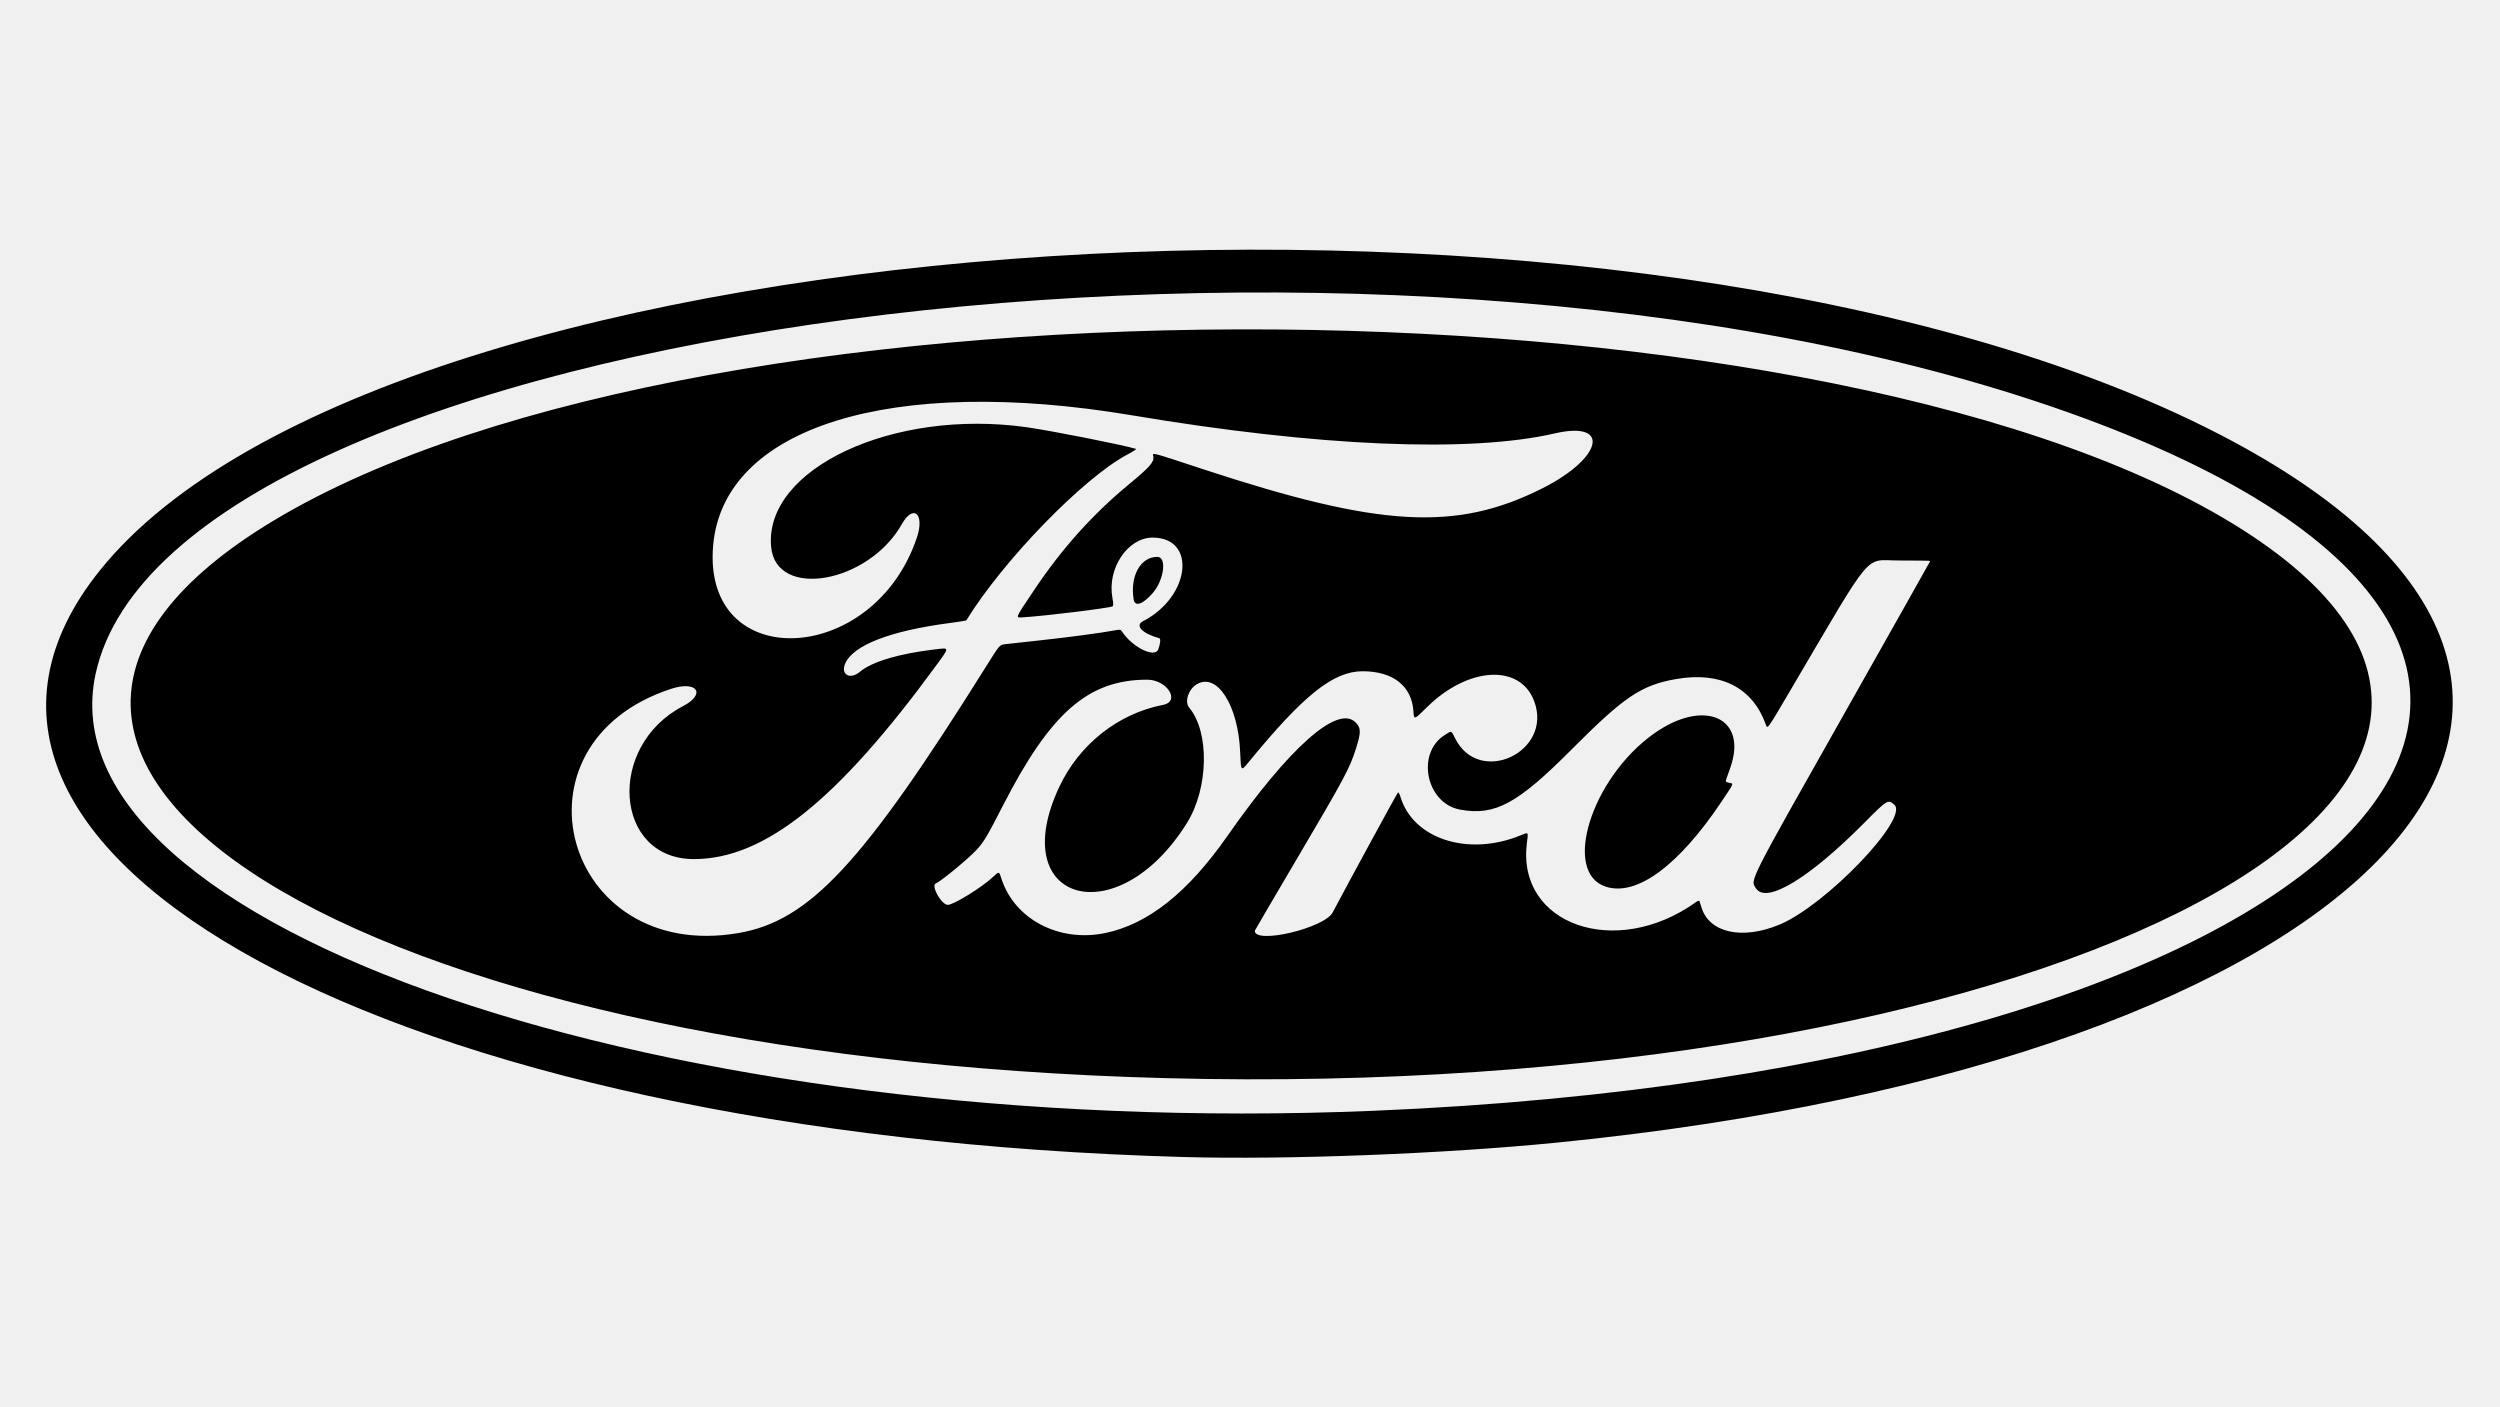
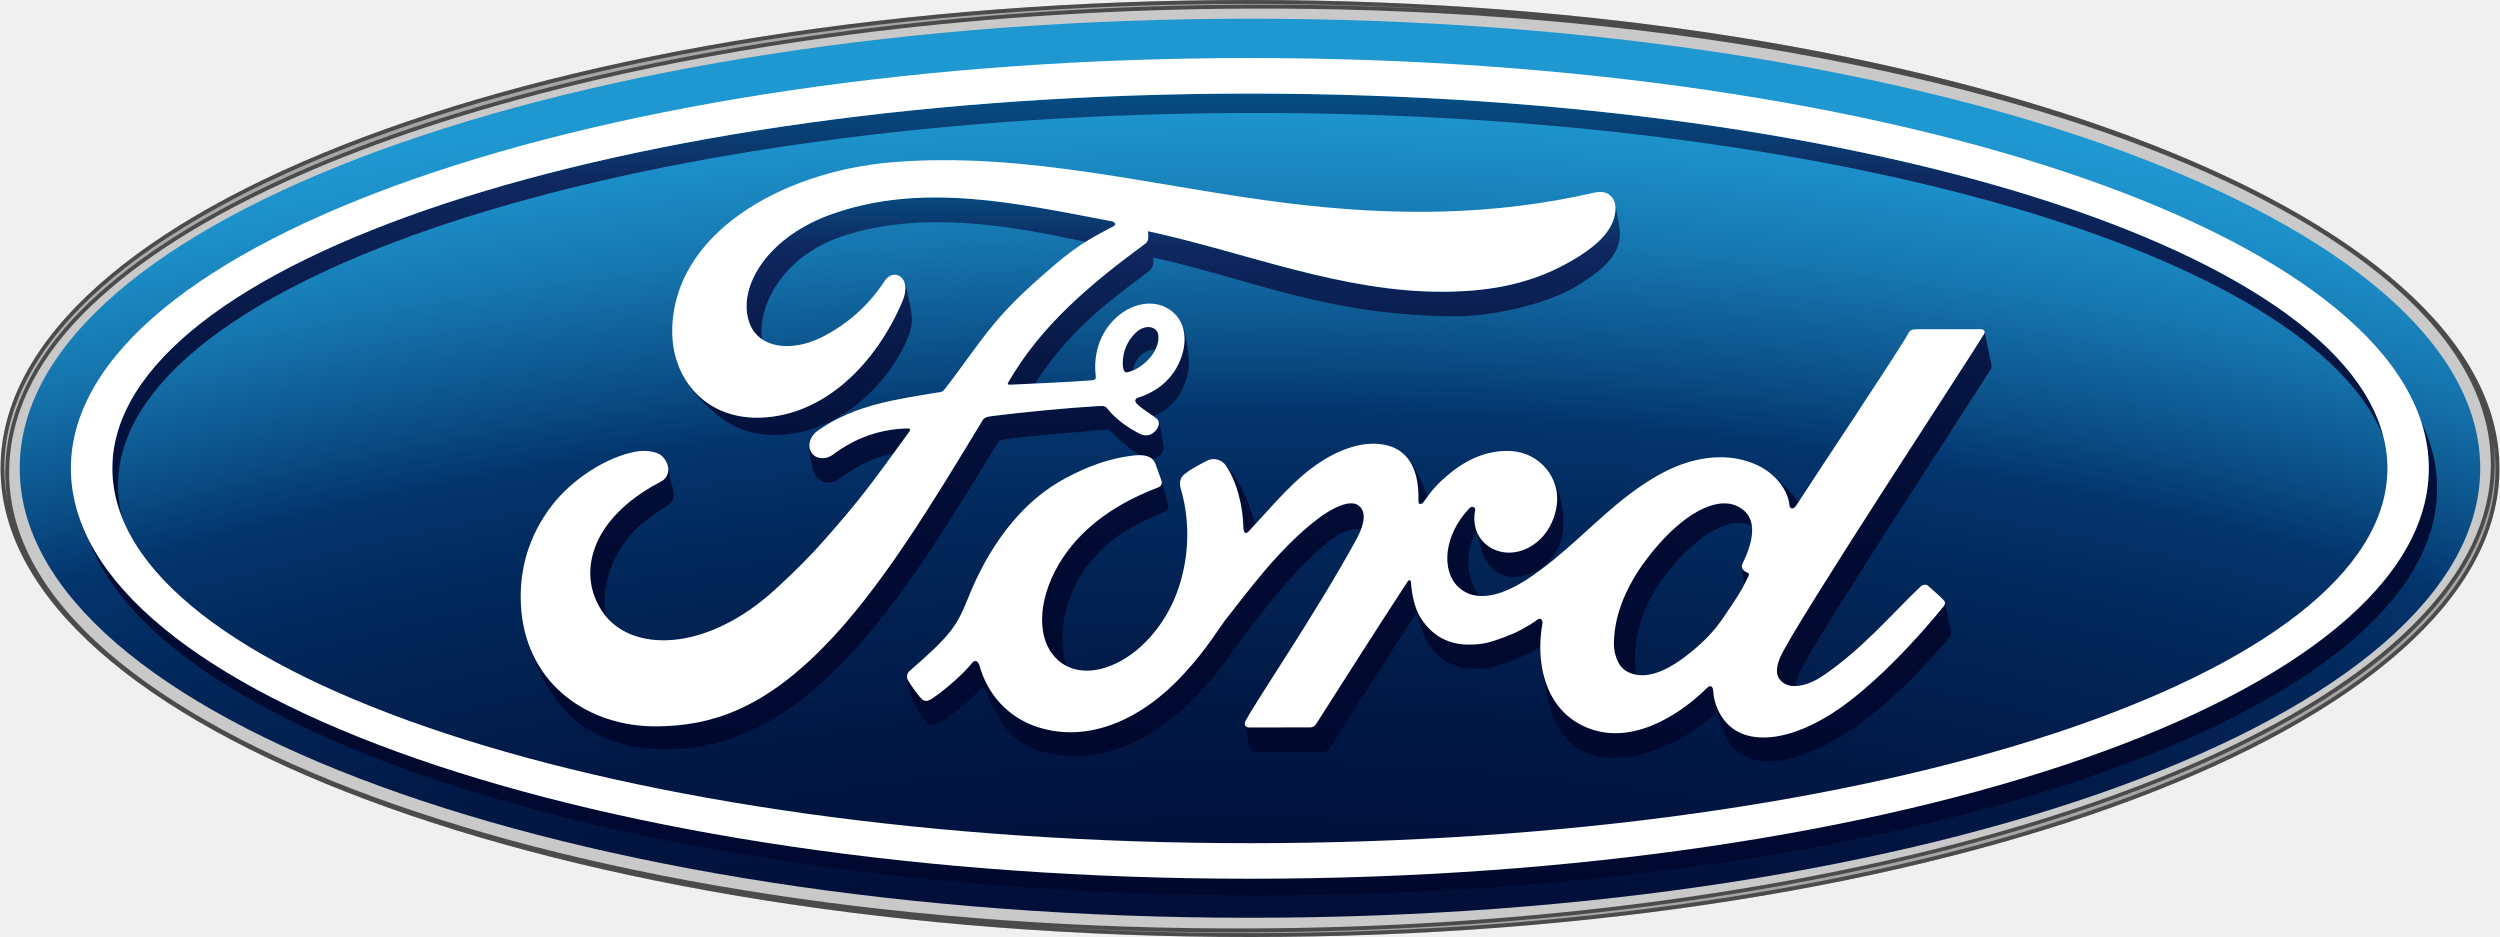
- <svg xmlns="http://www.w3.org/2000/svg" width="1920" height="1080" viewBox="0 0 1920 1080" version="1.1" id="svg1" xml:space="preserve">
-   <defs id="defs1" />
-   <g id="layer1">
-     <path style="fill:#000000;stroke-width:0.925;fill-opacity:1" d="M 909.105,888.587 C 301.207,871.716 -98.213,655.425 76.844,437.909 296.815,164.586 1258.591,103.046 1704.873,333.738 c 384.163,198.582 119.54,481.239 -509.088,543.783 -86.673,8.623 -207.151,13.274 -286.68,11.067 z m 146.114,-35.513 C 1802.075,821.911 2117.167,504.672 1588.057,316.607 1053.862,126.734 132.012,248.931 73.46,517.376 31.085,711.654 511.074,875.78 1055.219,853.075 Z M 895.696,828.03 C 269.827,811.743 -95.482,583.499 210.239,399.759 544.608,198.801 1419.433,205.538 1729.379,411.458 2028.658,610.291 1558.385,845.275 895.696,828.03 Z M 566.939,716.615 c 54.673,-9.307 95.469,-53.135 189.926,-204.042 10.821,-17.288 10.821,-17.288 14.716,-17.796 2.142,-0.279 13.882,-1.571 26.089,-2.87 21.613,-2.301 48.928,-5.939 58.261,-7.759 3.852,-0.751 4.778,-0.661 5.549,0.54 7.887,12.3 25.488,21.048 28.091,13.963 1.599,-4.352 1.954,-8.156 0.792,-8.48 -13.272,-3.704 -19.024,-9.762 -12.468,-13.131 36.21,-18.609 41.411,-64.162 7.326,-64.162 -19.235,0 -35.073,23.777 -30.874,46.353 0.764,4.108 0.791,5.993 0.092,6.425 -2.152,1.33 -52.565,7.508 -68.926,8.447 -5.86,0.336 -6.415,1.668 8.79,-21.081 21.178,-31.687 45.064,-58.273 73.189,-81.465 15.318,-12.631 18.881,-16.664 18.289,-20.702 -0.517,-3.52 -4.202,-4.441 38.782,9.686 135.313,44.473 193.694,47.759 259.733,14.619 46.479,-23.324 53.16,-52.297 9.754,-42.301 -65.499,15.084 -181.966,10.11 -324.398,-13.855 -185.306,-31.179 -314.301,8.967 -321.985,100.207 -8.282,98.346 123.315,92.884 156.542,-6.496 6.044,-18.078 -2.727,-25.874 -11.539,-10.256 -25.756,45.649 -96.694,58.05 -100.442,17.559 -5.55,-59.955 93.571,-106.389 196.197,-91.91 19.215,2.711 73.976,13.555 84.115,16.657 0.487,0.149 -2.576,2.115 -6.806,4.368 -33.902,18.059 -95.337,81.351 -123.65,127.388 -0.1,0.163 -6.152,1.091 -13.449,2.061 -45.027,5.991 -73.221,16.927 -79.437,30.811 -3.876,8.658 3.526,12.964 11.225,6.531 9.231,-7.713 29.582,-13.82 57.035,-17.116 12.136,-1.457 12.05,-2.135 1.539,12.251 -75.901,103.875 -131.973,148.694 -186.07,148.727 -61.255,0.038 -67.477,-86.691 -8.425,-117.433 18.016,-9.379 10.951,-19.86 -8.999,-13.351 -129.119,42.129 -82.958,210.493 51.438,187.614 z M 870.623,460.314 c -2.826,-18.107 5.299,-32.641 18.249,-32.641 7.45,0 5.102,17.913 -3.656,27.887 -7.664,8.728 -13.668,10.684 -14.593,4.753 z M 848.685,716.604 c 32.996,-6.816 63.649,-31.147 93.986,-74.604 47.383,-67.876 84.631,-100.939 98.307,-87.263 4.398,4.398 4.425,7.543 0.173,20.9 -4.593,14.428 -9.117,22.86 -44.059,82.111 -18.384,31.174 -33.425,56.871 -33.425,57.105 0,10.615 53.523,-2.042 59.872,-14.159 10.229,-19.52 49.193,-91.116 50.083,-92.026 0.389,-0.398 1.241,1.059 1.893,3.237 9.699,32.393 51.909,46.055 91.983,29.771 6.682,-2.715 6.277,-3.183 5.135,5.922 -7.842,62.538 68.114,89.197 129.532,45.464 2.073,-1.476 2.848,-1.658 3.14,-0.738 0.213,0.672 0.847,2.718 1.408,4.548 5.991,19.537 31.124,25.144 59.73,13.325 35.675,-14.739 100.004,-81.814 88.405,-92.178 -4.8,-4.289 -5.421,-3.915 -23.068,13.89 -42.13,42.508 -75.167,62.537 -83.124,50.395 -4.513,-6.888 -7.387,-1.214 69.88,-138 35.161,-62.246 63.93,-113.329 63.93,-113.516 0,-0.187 -10.924,-0.338 -24.275,-0.334 -26.994,0.008 -18.373,-10.324 -83.107,99.608 -18.605,31.597 -17.561,30.179 -19.108,25.923 -10.22,-28.116 -34.77,-40.428 -68.747,-34.478 -26.756,4.686 -39.923,13.565 -80.345,54.18 -41.47,41.668 -58.701,50.971 -85.43,46.124 -26.18,-4.747 -34.167,-43.205 -11.906,-57.323 5.447,-3.455 4.969,-3.596 7.877,2.332 18.362,37.44 75.501,10.774 60.813,-28.38 -10.812,-28.821 -50.844,-26.487 -82.451,4.807 -9.834,9.737 -9.834,9.737 -10.263,3.057 -1.247,-19.425 -15.65,-30.78 -39.047,-30.78 -22.438,0 -45.336,18.254 -87.467,69.724 -5.977,7.302 -5.977,7.302 -6.556,-7.398 -1.428,-36.263 -17.9,-61.88 -33.564,-52.199 -6.321,3.906 -9.286,13.431 -5.56,17.86 15.679,18.634 14.855,61.846 -1.687,88.429 -53.333,85.704 -139.867,61.42 -98.152,-27.545 15.333,-32.701 45.283,-56.397 79.662,-63.028 13.686,-2.64 3.231,-19.37 -12.105,-19.37 -45.236,0 -74.205,25.281 -110.794,96.691 -12.136,23.686 -14.512,27.69 -19.996,33.709 -6.347,6.965 -27.606,24.517 -31.486,25.996 -4.142,1.579 4.18,16.537 9.201,16.537 4.383,0 26.273,-13.517 34.516,-21.313 4.801,-4.541 4.801,-4.541 6.464,0.757 9.849,31.392 44.176,49.572 79.734,42.228 z m 385.016,-35.483 c -34.391,-10.499 -11.771,-83.4 36.529,-117.726 38.538,-27.388 72.297,-12.364 58.675,26.113 -1.531,4.323 -3.027,8.589 -3.325,9.48 -0.418,1.25 0.115,1.751 2.34,2.196 3.72,0.744 4.192,-0.431 -5.859,14.575 -32.761,48.912 -64.744,72.57 -88.36,65.36 z" id="path1" />
-   </g>
+ <svg xmlns="http://www.w3.org/2000/svg" width="2500" height="937" viewBox="6.077 6.461 289.506 108.556">
+   <path fill="#C9C9CA" d="M150.824 6.461C70.48 6.461 6.077 30.543 6.077 60.736c0 30.015 64.935 54.281 144.748 54.281 79.818 0 144.758-24.35 144.758-54.281-.002-29.925-64.94-54.275-144.759-54.275m143.873 50.084c.052.265.088.533.134.79-.038-.256-.091-.522-.134-.79" />
+   <radialGradient id="a" cx="-4308.92" cy="1124.903" r="623.715" gradientTransform="matrix(1 0 0 .5079 4458.79 -385.786)" gradientUnits="userSpaceOnUse">
+     <stop offset="0" stop-color="#00082e" />
+     <stop offset=".155" stop-color="#000a30" />
+     <stop offset=".242" stop-color="#010f39" />
+     <stop offset=".312" stop-color="#011946" />
+     <stop offset=".373" stop-color="#02275a" />
+     <stop offset=".414" stop-color="#03346c" />
+     <stop offset=".439" stop-color="#0b4f87" />
+     <stop offset=".48" stop-color="#1676af" />
+     <stop offset=".513" stop-color="#1c8ec7" />
+     <stop offset=".533" stop-color="#1f97d0" />
+     <stop offset="1" stop-color="#1f97d0" />
+   </radialGradient>
+   <path fill="url(#a)" d="M150.829 8.628c-78.746 0-142.534 23.276-142.534 52.08 0 28.79 63.788 52.081 142.534 52.081 78.756 0 142.528-23.291 142.528-52.081 0-28.802-63.773-52.08-142.528-52.08" />
+   <linearGradient id="b" gradientUnits="userSpaceOnUse" x1="-5277.681" y1="387.685" x2="-5274.415" y2="387.685" gradientTransform="matrix(0 -33.7605 -33.7605 0 13239.004 -178060.938)">
+     <stop offset="0" stop-color="#00082e" />
+     <stop offset=".321" stop-color="#010a30" />
+     <stop offset=".501" stop-color="#030f39" />
+     <stop offset=".647" stop-color="#071846" />
+     <stop offset=".773" stop-color="#0d245a" />
+     <stop offset=".809" stop-color="#0f2961" />
+     <stop offset=".839" stop-color="#0b386e" />
+     <stop offset=".896" stop-color="#054e83" />
+     <stop offset=".951" stop-color="#015b90" />
+     <stop offset="1" stop-color="#006094" />
+   </linearGradient>
+   <path fill="url(#b)" d="M151.477 19.549c66.949 0 122.229 16.356 130.674 37.526v-.004C276.51 34.8 219.872 17.304 150.818 17.304c-72.788 0-131.789 19.435-131.789 43.42 0 1.955.395 3.875 1.149 5.762a14.772 14.772 0 0 1-.495-3.771c.002-23.837 59.005-43.166 131.794-43.166z" />
+   <linearGradient id="c" gradientUnits="userSpaceOnUse" x1="-5277.683" y1="387.647" x2="-5274.414" y2="387.647" gradientTransform="scale(33.7605) rotate(-90 -2441.04 -2833.2)">
+     <stop offset="0" stop-color="#00082e" />
+     <stop offset=".321" stop-color="#010a30" />
+     <stop offset=".501" stop-color="#030f39" />
+     <stop offset=".647" stop-color="#071846" />
+     <stop offset=".773" stop-color="#0d245a" />
+     <stop offset=".809" stop-color="#0f2961" />
+     <stop offset=".839" stop-color="#0b386e" />
+     <stop offset=".896" stop-color="#054e83" />
+     <stop offset=".951" stop-color="#015b90" />
+     <stop offset="1" stop-color="#006094" />
+   </linearGradient>
+   <path fill="url(#c)" d="M286.525 55.292a17.43 17.43 0 0 1 .873 5.433c0 26.258-61.147 47.541-136.582 47.541-67.131 0-122.943-16.861-134.426-39.062 8.713 23.075 65.786 40.901 134.971 40.977h.836c75.238-.074 136.166-21.142 136.166-47.138.002-2.637-.627-5.233-1.838-7.751z" />
+   <linearGradient id="d" gradientUnits="userSpaceOnUse" x1="-5286.4" y1="383.751" x2="-5283.136" y2="383.751" gradientTransform="matrix(0 -23.7353 -23.7353 0 9283.99 -125376.773)">
+     <stop offset="0" stop-color="#00082e" />
+     <stop offset=".321" stop-color="#010a30" />
+     <stop offset=".501" stop-color="#030f39" />
+     <stop offset=".647" stop-color="#071846" />
+     <stop offset=".773" stop-color="#0d245a" />
+     <stop offset=".809" stop-color="#0f2961" />
+     <stop offset=".839" stop-color="#0b386e" />
+     <stop offset=".896" stop-color="#054e83" />
+     <stop offset=".951" stop-color="#015b90" />
+     <stop offset="1" stop-color="#006094" />
+   </linearGradient>
+   <path fill="url(#d)" d="M177.1 68.042c-.301-.764-.357-1.622-.184-2.475.061-.303-.33-.575-.65-.246-3.059 3.189-3.287 7.314-1.283 9.166.715.666 1.539.965 2.416 1.021-1.305-1.656-1.922-4.903-.299-7.466z" />
+   <linearGradient id="e" gradientUnits="userSpaceOnUse" x1="-5286.465" y1="382.766" x2="-5283.215" y2="382.766" gradientTransform="matrix(0 -23.6812 -23.6812 0 9272.605 -125092.438)">
+     <stop offset="0" stop-color="#00082e" />
+     <stop offset=".321" stop-color="#010a30" />
+     <stop offset=".501" stop-color="#030f39" />
+     <stop offset=".647" stop-color="#071846" />
+     <stop offset=".773" stop-color="#0d245a" />
+     <stop offset=".809" stop-color="#0f2961" />
+     <stop offset=".839" stop-color="#0b386e" />
+     <stop offset=".896" stop-color="#054e83" />
+     <stop offset=".951" stop-color="#015b90" />
+     <stop offset="1" stop-color="#006094" />
+   </linearGradient>
+   <path fill="url(#e)" d="M208.088 74.182h.004c.156-.302.312-.621.479-.963.127-.263.064-.337-.045-.381-.314-.113-.639-.354-.684-.603-.021-.045-.023-.088-.027-.139l.004.027c.04.481.167 1.387.269 2.059z" />
+   <linearGradient id="f" gradientUnits="userSpaceOnUse" x1="-5286.456" y1="382.627" x2="-5283.222" y2="382.627" gradientTransform="matrix(0 -23.681 -23.681 0 9273.978 -125091.39)">
+     <stop offset="0" stop-color="#00082e" />
+     <stop offset=".321" stop-color="#010a30" />
+     <stop offset=".501" stop-color="#030f39" />
+     <stop offset=".647" stop-color="#071846" />
+     <stop offset=".773" stop-color="#0d245a" />
+     <stop offset=".809" stop-color="#0f2961" />
+     <stop offset=".839" stop-color="#0b386e" />
+     <stop offset=".896" stop-color="#054e83" />
+     <stop offset=".951" stop-color="#015b90" />
+     <stop offset="1" stop-color="#006094" />
+   </linearGradient>
+   <path fill="url(#f)" d="M211.562 61.693c1.021.979 1.644 2.166 1.76 3.258.045.517.439.574.761.123.084-.123.18-.276.293-.448-.088-.125-.185-.245-.275-.363a28.27 28.27 0 0 0-2.539-2.57z" />
+   <linearGradient id="g" gradientUnits="userSpaceOnUse" x1="-5286.457" y1="383.887" x2="-5283.18" y2="383.887" gradientTransform="matrix(0 -23.6962 -23.6962 0 9266.934 -125171.258)">
+     <stop offset="0" stop-color="#00082e" />
+     <stop offset=".321" stop-color="#010a30" />
+     <stop offset=".501" stop-color="#030f39" />
+     <stop offset=".647" stop-color="#071846" />
+     <stop offset=".773" stop-color="#0d245a" />
+     <stop offset=".809" stop-color="#0f2961" />
+     <stop offset=".839" stop-color="#0b386e" />
+     <stop offset=".896" stop-color="#054e83" />
+     <stop offset=".951" stop-color="#015b90" />
+     <stop offset="1" stop-color="#006094" />
+   </linearGradient>
+   <path fill="url(#g)" d="M169.193 59.684c.82 1.121 1.203 2.722 1.146 4.771-.014.531.373.496.625.134.144-.201.271-.379.404-.562v-.016c-.598-1.837-1.516-3.641-2.175-4.327z" />
+   <linearGradient id="h" gradientUnits="userSpaceOnUse" x1="-5286.429" y1="382.995" x2="-5283.167" y2="382.995" gradientTransform="matrix(0 -23.7124 -23.7124 0 9282.72 -125256.414)">
+     <stop offset="0" stop-color="#00082e" />
+     <stop offset=".321" stop-color="#010a30" />
+     <stop offset=".501" stop-color="#030f39" />
+     <stop offset=".647" stop-color="#071846" />
+     <stop offset=".773" stop-color="#0d245a" />
+     <stop offset=".809" stop-color="#0f2961" />
+     <stop offset=".839" stop-color="#0b386e" />
+     <stop offset=".896" stop-color="#054e83" />
+     <stop offset=".951" stop-color="#015b90" />
+     <stop offset="1" stop-color="#006094" />
+   </linearGradient>
+   <path fill="url(#h)" d="M207.281 65.104c-2.522-1.211-6.37 1.01-9.852 5.295-2.854 3.504-4.392 7.067-4.445 10.541-.022 1.238.447 2.768 1.537 3.326a3.33 3.33 0 0 0 1.09.377 5.543 5.543 0 0 1-.19-1.396c-.043-3.585 1.071-7.165 3.932-10.674 3.457-4.264 7.094-6.389 9.619-5.215-.13-.938-.618-1.747-1.691-2.254z" />
+   <linearGradient id="i" gradientUnits="userSpaceOnUse" x1="-5286.497" y1="384.929" x2="-5283.231" y2="384.929" gradientTransform="matrix(0 -23.6585 -23.6585 0 9240.934 -124973.14)">
+     <stop offset="0" stop-color="#00082e" />
+     <stop offset=".321" stop-color="#010a30" />
+     <stop offset=".501" stop-color="#030f39" />
+     <stop offset=".647" stop-color="#071846" />
+     <stop offset=".773" stop-color="#0d245a" />
+     <stop offset=".809" stop-color="#0f2961" />
+     <stop offset=".839" stop-color="#0b386e" />
+     <stop offset=".896" stop-color="#054e83" />
+     <stop offset=".951" stop-color="#015b90" />
+     <stop offset="1" stop-color="#006094" />
+   </linearGradient>
+   <path fill="url(#i)" d="M131.846 72.206c2.658-3.604 5.652-4.967 9.066-6.442.45-.197.504-.451.418-.849-.146-.68-.62-2.368-.765-2.774.108.371.012.655-.432.82-3.874 1.471-7.758 3.755-10.445 7.354-3.048 4.084-3.865 8.996-1.829 11.826.485.662 1.063 1.153 1.701 1.473-1.097-3.38-.296-7.912 2.286-11.408z" />
+   <linearGradient id="j" gradientUnits="userSpaceOnUse" x1="-5286.463" y1="383.964" x2="-5283.195" y2="383.964" gradientTransform="matrix(0 -23.6866 -23.6866 0 9262.28 -125120.828)">
+     <stop offset="0" stop-color="#00082e" />
+     <stop offset=".321" stop-color="#010a30" />
+     <stop offset=".501" stop-color="#030f39" />
+     <stop offset=".647" stop-color="#071846" />
+     <stop offset=".773" stop-color="#0d245a" />
+     <stop offset=".809" stop-color="#0f2961" />
+     <stop offset=".839" stop-color="#0b386e" />
+     <stop offset=".896" stop-color="#054e83" />
+     <stop offset=".951" stop-color="#015b90" />
+     <stop offset="1" stop-color="#006094" />
+   </linearGradient>
+   <path fill="url(#j)" d="M151.348 93.582c2.619 0 5.838 0 8.016-.013.324-.018.555-.201.725-.443 3.255-5.1 6.73-10.633 10.056-15.737.729 2.575 1.104 3.773 2.461 4.986 1.381 1.233 2.658 1.557 4.537 1.573 1.707.021 3.389-.661 5.391-1.492a12.36 12.36 0 0 0 1.937-1.039c0-.946.096-1.897.264-2.805.014-.098-.082-.727-.619-.354a15.246 15.246 0 0 1-3.621 1.947c-1.844.688-2.703.946-4.41.93-2.147-.017-4.082-.93-5.442-3.054-.761-1.147-1.076-2.896-1.148-4.18-.01-.141-.194-.391-.396-.067-3.609 5.516-6.979 10.846-10.561 16.447-.187.264-.349.436-.72.448-2.213 0-4.637-.006-7.074.008-.255 0-.438-.117-.491-.295.191.855.504 2.404.586 2.766.054.245.237.374.509.374z" />
+   <linearGradient id="k" gradientUnits="userSpaceOnUse" x1="-5286.21" y1="382.868" x2="-5282.945" y2="382.868" gradientTransform="matrix(0 -23.8873 -23.8873 0 9354.098 -126175.594)">
+     <stop offset="0" stop-color="#00082e" />
+     <stop offset=".321" stop-color="#010a30" />
+     <stop offset=".501" stop-color="#030f39" />
+     <stop offset=".647" stop-color="#071846" />
+     <stop offset=".773" stop-color="#0d245a" />
+     <stop offset=".809" stop-color="#0f2961" />
+     <stop offset=".839" stop-color="#0b386e" />
+     <stop offset=".896" stop-color="#054e83" />
+     <stop offset=".951" stop-color="#015b90" />
+     <stop offset="1" stop-color="#006094" />
+   </linearGradient>
+   <path fill="url(#k)" d="M186.389 90.531c.604 1.16 1.959 2.462 2.781 2.871 4.694 2.313 11.396-.309 15.701-4.447.043-.057.053-.061.114-.128.197.743.439 1.646.474 1.771.293.961.754 1.834 1.157 2.297 2.945 3.328 9.197 1.813 15.705-3.223 3.638-2.812 6.334-5.636 9.638-9.479.133-.16.121-.396.047-.756-.189-.836-.486-2.348-.652-3.108a.619.619 0 0 1-.127.35c-3.449 4.205-7.262 8.18-10.908 10.992-5.67 4.393-11.33 5.508-14.127 2.692-1.047-1.047-1.619-2.543-1.688-3.812-.034-.688-.383-.72-.713-.397-3.342 3.311-9.151 6.977-14.446 4.365-2.73-1.348-4.154-3.877-4.666-6.66.004.029.014.064.021.095.327 1.972.756 4.819 1.689 6.577z" />
+   <linearGradient id="l" gradientUnits="userSpaceOnUse" x1="-5286.288" y1="383.603" x2="-5283.023" y2="383.603" gradientTransform="matrix(0 -23.8273 -23.8273 0 9322.35 -125860.21)">
+     <stop offset="0" stop-color="#00082e" />
+     <stop offset=".321" stop-color="#010a30" />
+     <stop offset=".501" stop-color="#030f39" />
+     <stop offset=".647" stop-color="#071846" />
+     <stop offset=".773" stop-color="#0d245a" />
+     <stop offset=".809" stop-color="#0f2961" />
+     <stop offset=".839" stop-color="#0b386e" />
+     <stop offset=".896" stop-color="#054e83" />
+     <stop offset=".951" stop-color="#015b90" />
+     <stop offset="1" stop-color="#006094" />
+   </linearGradient>
+   <path fill="url(#l)" d="M184.053 72.573c1.742-.943 3.272-2.943 3.082-6.188-.101-1.615-.568-3.279-1.324-4.621.514.979.729 2.119.547 3.32-.334 2.094-1.469 3.94-3.398 4.896-1.635.801-3.545.66-4.883-.533a3.87 3.87 0 0 1-.936-1.322c.344 1.582.645 2.745 1.057 3.368 1.261 1.902 3.445 2.382 5.855 1.08z" />
+   <linearGradient id="m" gradientUnits="userSpaceOnUse" x1="-5286.492" y1="382.286" x2="-5283.226" y2="382.286" gradientTransform="matrix(0 -23.6646 -23.6646 0 9270.94 -125005.188)">
+     <stop offset="0" stop-color="#00082e" />
+     <stop offset=".321" stop-color="#010a30" />
+     <stop offset=".501" stop-color="#030f39" />
+     <stop offset=".647" stop-color="#071846" />
+     <stop offset=".773" stop-color="#0d245a" />
+     <stop offset=".809" stop-color="#0f2961" />
+     <stop offset=".839" stop-color="#0b386e" />
+     <stop offset=".896" stop-color="#054e83" />
+     <stop offset=".951" stop-color="#015b90" />
+     <stop offset="1" stop-color="#006094" />
+   </linearGradient>
+   <path fill="url(#m)" d="M235.865 45.17c-1.098 1.901-22.301 34.182-23.641 37.521-.424 1.057-.474 1.865-.043 2.447.438.586 1.076.809 1.801.797.074-.408.229-.867.422-1.352 1.34-3.351 21.197-33.526 22.287-35.436.09-.163.058-.346.029-.468-.064-.303-.73-3.511-.795-3.812a.435.435 0 0 1-.06.303z" />
+   <linearGradient id="n" gradientUnits="userSpaceOnUse" x1="-5286.46" y1="384.488" x2="-5283.189" y2="384.488" gradientTransform="matrix(0 -23.6911 -23.6911 0 9258.602 -125144.477)">
+     <stop offset="0" stop-color="#00082e" />
+     <stop offset=".321" stop-color="#010a30" />
+     <stop offset=".501" stop-color="#030f39" />
+     <stop offset=".647" stop-color="#071846" />
+     <stop offset=".773" stop-color="#0d245a" />
+     <stop offset=".809" stop-color="#0f2961" />
+     <stop offset=".839" stop-color="#0b386e" />
+     <stop offset=".896" stop-color="#054e83" />
+     <stop offset=".951" stop-color="#015b90" />
+     <stop offset="1" stop-color="#006094" />
+   </linearGradient>
+   <path fill="url(#n)" d="M147.864 60.193c.062.067.111.134.165.201 1.276 1.899 1.972 4.572 2.042 7.333.076.582.325.596.607.297.258-.262.51-.541.758-.81-.373-1.483-.951-2.817-1.546-4.104-.222-.464-1.19-2.128-2.026-2.917z" />
+   <linearGradient id="o" gradientUnits="userSpaceOnUse" x1="-5286.469" y1="384.837" x2="-5283.205" y2="384.837" gradientTransform="matrix(0 -23.6823 -23.6823 0 9251.416 -125098.227)">
+     <stop offset="0" stop-color="#00082e" />
+     <stop offset=".321" stop-color="#010a30" />
+     <stop offset=".501" stop-color="#030f39" />
+     <stop offset=".647" stop-color="#071846" />
+     <stop offset=".773" stop-color="#0d245a" />
+     <stop offset=".809" stop-color="#0f2961" />
+     <stop offset=".839" stop-color="#0b386e" />
+     <stop offset=".896" stop-color="#054e83" />
+     <stop offset=".951" stop-color="#015b90" />
+     <stop offset="1" stop-color="#006094" />
+   </linearGradient>
+   <path fill="url(#o)" d="M113.646 90.365c.386.195.785.018.977-.09 1.293-.662 3.811-2.598 4.896-3.949.329-.307.645-.098.75.229.453 1.436 1.117 2.543 1.861 3.721.81 1.312 2.438 2.672 4.547 3.25 2.729.765 5.674.9 9.545-.578 3.104-1.188 6.357-3.608 8.858-6.327 3.002-3.259 4.088-5.347 5.225-6.771 1.947-2.41 4.978-6.679 9.226-10.303 1.486-1.271 3.113-2.095 4.134-1.695.614-1.582.323-2.455-.33-2.875-.994-.647-2.982.324-4.66 1.604-4.574 3.464-8.417 8.86-10.363 11.274-1.148 1.42-2.23 3.515-5.228 6.771-4.713 5.116-10.962 8.057-16.99 6.026-3.29-1.106-5.671-3.752-6.577-7.002-.182-.627-.533-.803-.875-.389-.973 1.217-2.964 3.004-4.627 4.129-.182.131-.632.397-1.018.205-.348-.158-1.583-1.902-1.825-2.404a.487.487 0 0 1-.061-.168v.022c.434 2.146.488 2.396 1.075 3.388.665 1.094 1.313 1.87 1.46 1.932z" />
+   <linearGradient id="p" gradientUnits="userSpaceOnUse" x1="-5286.495" y1="386.54" x2="-5283.226" y2="386.54" gradientTransform="matrix(0 -23.6627 -23.6627 0 9225.805 -124995.203)">
+     <stop offset="0" stop-color="#00082e" />
+     <stop offset=".321" stop-color="#010a30" />
+     <stop offset=".501" stop-color="#030f39" />
+     <stop offset=".647" stop-color="#071846" />
+     <stop offset=".773" stop-color="#0d245a" />
+     <stop offset=".809" stop-color="#0f2961" />
+     <stop offset=".839" stop-color="#0b386e" />
+     <stop offset=".896" stop-color="#054e83" />
+     <stop offset=".951" stop-color="#015b90" />
+     <stop offset="1" stop-color="#006094" />
+   </linearGradient>
+   <path fill="url(#p)" d="M77.297 71.087c1.522-3.069 3.664-4.534 5.77-5.866.906-.574 1.308-1.13.769-2.625-.153-.427-.239-1.195-.409-1.875.054.664-.274 1.235-.861 1.541-2.572 1.312-5.668 3.561-7.196 6.629-1.242 2.5-1.494 5.525.398 8.399.159.229.331.461.521.674h.002c-.608-2.386.046-4.956 1.006-6.877z" />
+   <linearGradient id="q" gradientUnits="userSpaceOnUse" x1="-5286.219" y1="385.616" x2="-5282.95" y2="385.616" gradientTransform="matrix(0 -23.8868 -23.8868 0 9324.986 -126172.875)">
+     <stop offset="0" stop-color="#00082e" />
+     <stop offset=".321" stop-color="#010a30" />
+     <stop offset=".501" stop-color="#030f39" />
+     <stop offset=".647" stop-color="#071846" />
+     <stop offset=".773" stop-color="#0d245a" />
+     <stop offset=".809" stop-color="#0f2961" />
+     <stop offset=".839" stop-color="#0b386e" />
+     <stop offset=".896" stop-color="#054e83" />
+     <stop offset=".951" stop-color="#015b90" />
+     <stop offset="1" stop-color="#006094" />
+   </linearGradient>
+   <path fill="url(#q)" d="M103.631 33.82c9.351-3.084 19.775-1.134 28.148.658 1.171-.731 2.196-1.236 3.223-1.799.511-.268-.061-.587-.22-.587-10.809-2.029-22.042-4.661-32.773-.687-7.438 2.776-10.697 8.673-9.124 12.61.3.751.779 1.335 1.404 1.75-.525-3.631 2.197-9.581 9.342-11.945z" />
+   <linearGradient id="r" gradientUnits="userSpaceOnUse" x1="-5286.477" y1="385.825" x2="-5283.209" y2="385.825" gradientTransform="matrix(0 -23.6757 -23.6757 0 9238.438 -125063.516)">
+     <stop offset="0" stop-color="#00082e" />
+     <stop offset=".321" stop-color="#010a30" />
+     <stop offset=".501" stop-color="#030f39" />
+     <stop offset=".647" stop-color="#071846" />
+     <stop offset=".773" stop-color="#0d245a" />
+     <stop offset=".809" stop-color="#0f2961" />
+     <stop offset=".839" stop-color="#0b386e" />
+     <stop offset=".896" stop-color="#054e83" />
+     <stop offset=".951" stop-color="#015b90" />
+     <stop offset="1" stop-color="#006094" />
+   </linearGradient>
+   <path fill="url(#r)" d="M73.215 90.338c3.065 2.16 6.083 2.876 9.604 2.938 7.152.125 13.685-2.828 20.613-9.858 6.651-6.75 12.408-16.183 18.085-25.531.188-.329.389-.476 1.34-.6 3.562-.439 6.753-.643 9.899-.938.938-.088 1.651-.174 1.995.166 1.136 1.137 2.458 2.176 3.332 2.684.581.007 1.069.135 1.41.44.367-.048.702-.252.919-.463.408-.399.424-.866.357-1.262-.141-.777-.351-2.308-.6-2.752.172.338.061.816-.278 1.199-.249.284-.638.553-1.133.547-.409-.01-.651-.15-1.165-.432-1.061-.567-2.371-1.506-3.252-2.615-.297-.372-.45-.382-1.2-.34-3.364.196-8.613.7-12.172 1.147-.858.107-.986.268-1.165.562-5.671 9.354-11.725 19.437-18.373 26.188-7.129 7.24-13.059 9.141-19.349 9.19-7.259.051-13.718-4.062-15.356-11.289v.004c.885 4.038 3.486 8.896 6.489 11.015z" />
+   <linearGradient id="s" gradientUnits="userSpaceOnUse" x1="-5286.366" y1="385.807" x2="-5283.099" y2="385.807" gradientTransform="matrix(0 -23.7655 -23.7655 0 9274.508 -125535.422)">
+     <stop offset="0" stop-color="#00082e" />
+     <stop offset=".321" stop-color="#010a30" />
+     <stop offset=".501" stop-color="#030f39" />
+     <stop offset=".647" stop-color="#071846" />
+     <stop offset=".773" stop-color="#0d245a" />
+     <stop offset=".809" stop-color="#0f2961" />
+     <stop offset=".839" stop-color="#0b386e" />
+     <stop offset=".896" stop-color="#054e83" />
+     <stop offset=".951" stop-color="#015b90" />
+     <stop offset="1" stop-color="#006094" />
+   </linearGradient>
+   <path fill="url(#s)" d="M100.032 58.915a1.537 1.537 0 0 1-.252-.813c-.074 1.212.415 2.994.807 3.589.431.664 1.644.99 2.604.274 2.17-1.598 4.129-2.529 6.321-2.944.563-.771 1.171-1.625 1.867-2.585.061-.075.077-.175.051-.225-.039-.087-.109-.112-.25-.118-3.213.089-6.021 1.05-8.741 3.083-.783.572-1.913.491-2.407-.261z" />
+   <linearGradient id="t" gradientUnits="userSpaceOnUse" x1="-5286.496" y1="384.222" x2="-5283.224" y2="384.222" gradientTransform="matrix(0 -23.6632 -23.6632 0 9250.164 -124997.836)">
+     <stop offset="0" stop-color="#00082e" />
+     <stop offset=".321" stop-color="#010a30" />
+     <stop offset=".501" stop-color="#030f39" />
+     <stop offset=".647" stop-color="#071846" />
+     <stop offset=".773" stop-color="#0d245a" />
+     <stop offset=".809" stop-color="#0f2961" />
+     <stop offset=".839" stop-color="#0b386e" />
+     <stop offset=".896" stop-color="#054e83" />
+     <stop offset=".951" stop-color="#015b90" />
+     <stop offset="1" stop-color="#006094" />
+   </linearGradient>
+   <path fill="url(#t)" d="M187.492 37.01c-4.495 2.467-9.192 3.212-14.104 3.255-11.875.097-22.938-4.53-34.382-7.016.016.499.146 1.098-.274 1.414-6.338 4.674-12.069 9.425-15.909 16.092-.127.156-.057.3.166.284 1.012-.046 1.991-.092 2.956-.145 3.497-5.478 7.238-8.618 12.95-12.834.428-.324.855-.549.715-1.768 11.48 2.549 20.21 6.771 35.035 6.81 4.424.015 10.662-1.46 14.018-3.479 3.857-2.32 4.883-4.026 5.021-5.829.045-.563-.104-1.399-.195-1.83-.131-.611-.217-1.391-.391-1.971.059.236.086.503.064.796-.117 2.074-1.721 4.067-5.67 6.221z" />
+   <linearGradient id="u" gradientUnits="userSpaceOnUse" x1="-5286.426" y1="384.837" x2="-5283.16" y2="384.837" gradientTransform="matrix(0 -23.7167 -23.7167 0 9265.193 -125278.984)">
+     <stop offset="0" stop-color="#00082e" />
+     <stop offset=".321" stop-color="#010a30" />
+     <stop offset=".501" stop-color="#030f39" />
+     <stop offset=".647" stop-color="#071846" />
+     <stop offset=".773" stop-color="#0d245a" />
+     <stop offset=".809" stop-color="#0f2961" />
+     <stop offset=".839" stop-color="#0b386e" />
+     <stop offset=".896" stop-color="#054e83" />
+     <stop offset=".951" stop-color="#015b90" />
+     <stop offset="1" stop-color="#006094" />
+   </linearGradient>
+   <path fill="url(#u)" d="M137.89 44.749c-.141.134-.3.271-.457.415-1.133 1.173-1.478 2.726-1.312 3.901.093.478.277.571.495.53a4.02 4.02 0 0 0 .657-.206c.08-.647.351-1.275 1.005-1.851.473-.418 1.066-.612 1.573-.528.437-.866.562-1.908.029-2.373-.512-.442-1.329-.359-1.99.112z" />
+   <linearGradient id="v" gradientUnits="userSpaceOnUse" x1="-5286.49" y1="384.738" x2="-5283.222" y2="384.738" gradientTransform="matrix(0 -23.666 -23.666 0 9245.885 -125012.54)">
+     <stop offset="0" stop-color="#00082e" />
+     <stop offset=".321" stop-color="#010a30" />
+     <stop offset=".501" stop-color="#030f39" />
+     <stop offset=".647" stop-color="#071846" />
+     <stop offset=".773" stop-color="#0d245a" />
+     <stop offset=".809" stop-color="#0f2961" />
+     <stop offset=".839" stop-color="#0b386e" />
+     <stop offset=".896" stop-color="#054e83" />
+     <stop offset=".951" stop-color="#015b90" />
+     <stop offset="1" stop-color="#006094" />
+   </linearGradient>
+   <path fill="url(#v)" d="M142.457 48.813c-1.089 2.083-2.885 3.193-4.608 3.732 0 0-.361.082-.307.412.042.37 1.264 1.144 2.027 1.687.111-.03.277-.091.277-.091.884-.351 2.358-1.25 3.21-3.115.546-1.203.843-2.147.606-4.212-.172-1.44-.463-2.742-.849-3.415.745 1.509.448 3.446-.356 5.002z" />
+   <linearGradient id="w" gradientUnits="userSpaceOnUse" x1="-5286.489" y1="385.976" x2="-5283.214" y2="385.976" gradientTransform="matrix(0 -23.6715 -23.6715 0 9235.084 -125041.438)">
+     <stop offset="0" stop-color="#00082e" />
+     <stop offset=".321" stop-color="#010a30" />
+     <stop offset=".501" stop-color="#030f39" />
+     <stop offset=".647" stop-color="#071846" />
+     <stop offset=".773" stop-color="#0d245a" />
+     <stop offset=".809" stop-color="#0f2961" />
+     <stop offset=".839" stop-color="#0b386e" />
+     <stop offset=".896" stop-color="#054e83" />
+     <stop offset=".951" stop-color="#015b90" />
+     <stop offset="1" stop-color="#006094" />
+   </linearGradient>
+   <path fill="url(#w)" d="M110.553 41.375c-3.14 7.382-9.14 13.237-16.448 13.479-4.087.137-7.215-1.79-8.878-4.729 1.215 2.194 3.271 4.118 5.103 5.271 1.583.986 3.536 1.535 5.77 1.46 7.615-.26 13.385-6.536 15.299-11.838.511-1.43.112-2.962-.124-3.998-.096-.396-.227-1.299-.517-1.942h-.003c.216.531.216 1.313-.202 2.297z" />
+   <path fill="#4B4B4B" d="M150.824 6.461C70.48 6.461 6.077 30.543 6.077 60.736c0 30.015 64.935 54.281 144.748 54.281 79.818 0 144.758-24.35 144.758-54.281-.002-29.925-64.94-54.275-144.759-54.275M7.069 61.335c-.029-6.352 2.771-12.663 8.658-18.604C36.449 21.828 90.745 7.7 150.584 7.456c79.27-.33 143.866 23.306 144.004 52.688.028 6.354-2.938 12.581-8.826 18.517-20.725 20.907-74.854 35.124-134.688 35.362-79.269.331-143.871-23.302-144.005-52.688m287.628-4.79c.052.265.088.533.134.79-.038-.256-.091-.522-.134-.79" />
+   <linearGradient id="x" gradientUnits="userSpaceOnUse" x1="-5275.769" y1="394.509" x2="-5272.503" y2="394.509" gradientTransform="scale(-39.5764 39.5764) rotate(-75 -2894.135 -3236.761)">
+     <stop offset="0" stop-color="#a5a5a6" />
+     <stop offset=".35" stop-color="#d7d7d7" />
+     <stop offset=".65" stop-color="#d7d7d7" />
+     <stop offset="1" stop-color="#a5a5a6" />
+   </linearGradient>
+   <path fill="url(#x)" d="M6.514 60.736c0 1.418.167 2.826.457 4.213a20.443 20.443 0 0 1-.351-3.61c-.028-6.437 2.85-12.935 8.786-18.924C36.244 21.396 90.595 7.253 150.583 7.001c8.312-.037 16.457.195 24.395.67a385.821 385.821 0 0 0-24.152-.758C70.803 6.913 6.514 30.909 6.514 60.736z" />
+   <linearGradient id="y" gradientUnits="userSpaceOnUse" x1="-4251.91" y1="546.245" x2="-4285.291" y2="421.667" gradientTransform="translate(4458.79 -474.28)">
+     <stop offset="0" stop-color="#a5a5a6" />
+     <stop offset=".35" stop-color="#d7d7d7" />
+     <stop offset=".65" stop-color="#d7d7d7" />
+     <stop offset="1" stop-color="#a5a5a6" />
+   </linearGradient>
+   <path fill="url(#y)" d="M286.084 78.995c-20.767 20.939-75.103 35.23-135.009 35.479a384.776 384.776 0 0 1-24.854-.676c7.994.51 16.221.768 24.604.768 79.568 0 144.304-24.293 144.304-53.812 0-1.128-.104-2.245-.285-3.357.131.913.188 1.834.197 2.759.035 6.438-3.021 12.85-8.957 18.839" />
+   <path fill="#FFF" d="M150.818 13.184c-75.439 0-136.594 21.279-136.594 47.541 0 26.258 61.155 47.541 136.594 47.541 75.433 0 136.58-21.283 136.58-47.541 0-26.262-61.148-47.541-136.58-47.541zm0 90.964c-72.788 0-131.789-19.436-131.789-43.424 0-23.987 59-43.421 131.789-43.421 72.793 0 131.787 19.435 131.787 43.421 0 23.989-58.994 43.424-131.787 43.424z" />
+   <path fill="#FFF" d="M235.865 45.17c.189-.331-.006-.573-.424-.573-2.188 0-5.047.007-7.317.007-.543 0-.818.06-1.074.566-.84 1.609-11.064 16.928-12.967 19.901-.322.453-.716.395-.761-.123-.188-1.768-1.717-3.805-4.121-4.771-1.834-.745-3.625-.879-5.483-.63-3.363.451-6.357 2.229-8.992 4.226-3.971 3.02-7.396 6.929-11.814 9.818-2.412 1.571-5.719 2.944-7.928.896-2.004-1.854-1.773-5.977 1.283-9.166.32-.329.711-.057.65.246-.291 1.447.062 2.879 1.157 3.881 1.339 1.193 3.248 1.335 4.884.533 1.932-.955 3.065-2.805 3.397-4.896.512-3.258-1.994-6.126-5.129-6.355-2.543-.18-4.984.706-7.361 2.669-1.188.99-1.87 1.715-2.899 3.188-.254.361-.64.398-.625-.134.117-4.163-1.604-6.508-5.049-6.582-2.672-.069-5.525 1.387-7.752 3.157-2.438 1.955-4.57 4.556-6.861 6.994-.282.299-.531.285-.607-.297-.07-2.762-.766-5.435-2.042-7.333-.457-.659-1.403-.986-2.202-.54-.369.2-1.651.792-2.591 1.546-.459.383-.638.934-.438 1.642 1.23 4.128.961 8.811-.711 12.774-1.532 3.619-4.516 6.896-8.026 7.998-2.307.731-4.714.373-6.201-1.676-2.036-2.83-1.219-7.742 1.829-11.826 2.687-3.599 6.571-5.883 10.445-7.354.457-.179.552-.47.421-.857-.21-.636-.545-1.502-.683-1.896-.354-.943-1.353-1.102-2.569-.968-2.815.328-5.354 1.291-7.863 2.635-6.568 3.518-9.861 10.325-11.307 13.97-.693 1.753-1.289 2.841-2.061 3.812-1.037 1.302-2.333 2.486-4.713 4.574-.214.193-.37.59-.191.963.242.502 1.478 2.246 1.825 2.404.386.192.836-.074 1.019-.205 1.663-1.125 3.654-2.912 4.627-4.129.341-.414.692-.238.875.389.906 3.25 3.287 5.896 6.577 7.002 6.027 2.027 12.275-.91 16.99-6.026 2.997-3.256 4.079-5.351 5.228-6.771 1.947-2.414 5.79-7.812 10.362-11.274 1.68-1.278 3.667-2.252 4.662-1.604.801.52 1.061 1.721-.228 4.062-4.662 8.52-11.526 18.528-12.789 20.948-.227.422-.024.756.416.756 2.438-.012 4.861-.006 7.074-.006.371-.017.533-.188.719-.448 3.582-5.604 6.951-10.935 10.562-16.448.201-.321.387-.071.396.066.072 1.285.39 3.031 1.147 4.181 1.361 2.124 3.296 3.037 5.443 3.053 1.707.02 2.566-.24 4.41-.929a15.391 15.391 0 0 0 3.621-1.946c.537-.373.633.256.619.354-.826 4.447.191 9.72 4.614 11.9 5.296 2.61 11.105-1.056 14.446-4.365.329-.319.678-.289.713.398.067 1.271.643 2.768 1.688 3.812 2.799 2.813 8.457 1.699 14.127-2.691 3.646-2.813 7.459-6.787 10.908-10.993.121-.164.221-.429-.025-.689-.521-.549-1.281-1.176-1.803-1.662-.238-.198-.584-.141-.789.011-3.529 3.354-6.703 7.188-11.299 10.35-1.549 1.086-4.016 1.957-5.127.457-.432-.582-.382-1.393.043-2.447 1.344-3.347 22.548-35.627 23.645-37.529m-28.021 27.068c.045.248.365.486.684.602.107.044.172.118.043.38-.897 1.934-1.727 3.045-2.857 4.727-1.036 1.55-2.211 2.763-3.625 3.926-2.139 1.769-5.108 3.691-7.563 2.396-1.09-.562-1.562-2.088-1.537-3.326.056-3.475 1.593-7.039 4.445-10.543 3.479-4.285 7.328-6.506 9.852-5.295 2.609 1.246 1.777 4.271.609 6.647-.09.18-.1.338-.051.486" />
+   <path fill="#FFF" d="M82.087 90.613c-7.905.057-14.865-4.834-15.666-13.286-.443-4.685.881-8.865 3.533-12.306 2.352-3.066 6.338-5.612 9.702-6.236 1.103-.199 2.575-.069 3.187.655.954 1.113.676 2.337-.274 2.822-2.572 1.312-5.668 3.561-7.196 6.629-1.242 2.5-1.494 5.525.398 8.399 3.179 4.79 12.025 4.925 20.252-2.721 2.039-1.873 3.861-3.67 5.719-5.795 3.622-4.147 4.825-5.66 9.643-12.339.061-.075.077-.175.051-.225-.039-.087-.109-.112-.25-.118-3.213.089-6.019 1.05-8.741 3.083-.785.571-1.915.49-2.409-.262-.549-.852-.156-1.961.75-2.585 4.381-3.046 9.171-3.602 14.062-4.429-.003 0 .342.014.619-.356 2.007-2.574 3.522-4.898 5.665-7.506 2.157-2.642 4.94-5.064 7.069-6.893 2.971-2.556 4.876-3.415 6.812-4.468.511-.268-.062-.587-.221-.587-10.809-2.029-22.042-4.661-32.774-.687-7.437 2.776-10.697 8.673-9.124 12.61 1.11 2.794 4.787 3.247 8.227 1.565a18.62 18.62 0 0 0 7.378-6.561c1.047-1.613 3.255-.45 2.062 2.354-3.14 7.382-9.14 13.237-16.448 13.479-6.223.206-10.238-4.369-10.222-10.016.021-11.138 12.424-18.474 25.451-19.572 15.691-1.294 30.553 2.886 46.129 4.775 11.938 1.443 23.384 1.473 35.38-1.281 1.416-.308 2.416.595 2.318 2.028-.117 2.071-1.722 4.064-5.67 6.22-4.496 2.467-9.193 3.212-14.104 3.255-11.875.097-22.938-4.53-34.382-7.016.016.499.146 1.098-.274 1.414-6.338 4.674-12.069 9.425-15.909 16.092-.127.156-.057.3.166.284 3.332-.175 6.332-.259 9.44-.508.542-.045.562-.179.517-.577-.273-2.299.396-4.922 2.418-6.727 2.068-1.853 4.66-2.063 6.376-.731 1.953 1.523 1.781 4.262.715 6.316-1.089 2.083-2.885 3.193-4.608 3.732 0 0-.361.082-.307.412.067.522 2.416 1.826 2.617 2.173.194.327.097.839-.265 1.23-.249.284-.638.553-1.133.546-.409-.009-.651-.149-1.165-.431-1.06-.568-2.371-1.506-3.252-2.615-.297-.372-.45-.382-1.2-.34-3.364.196-8.613.7-12.172 1.147-.858.107-.986.268-1.165.562-5.671 9.354-11.725 19.437-18.373 26.188-7.132 7.252-13.062 9.152-19.352 9.204m54.035-41.548c.093.478.277.571.495.53 1.079-.216 2.259-1.106 2.961-2.132.64-.935.937-2.284.303-2.826-.565-.483-1.484-.343-2.167.258-1.353 1.199-1.764 2.898-1.592 4.17" />
</svg>
